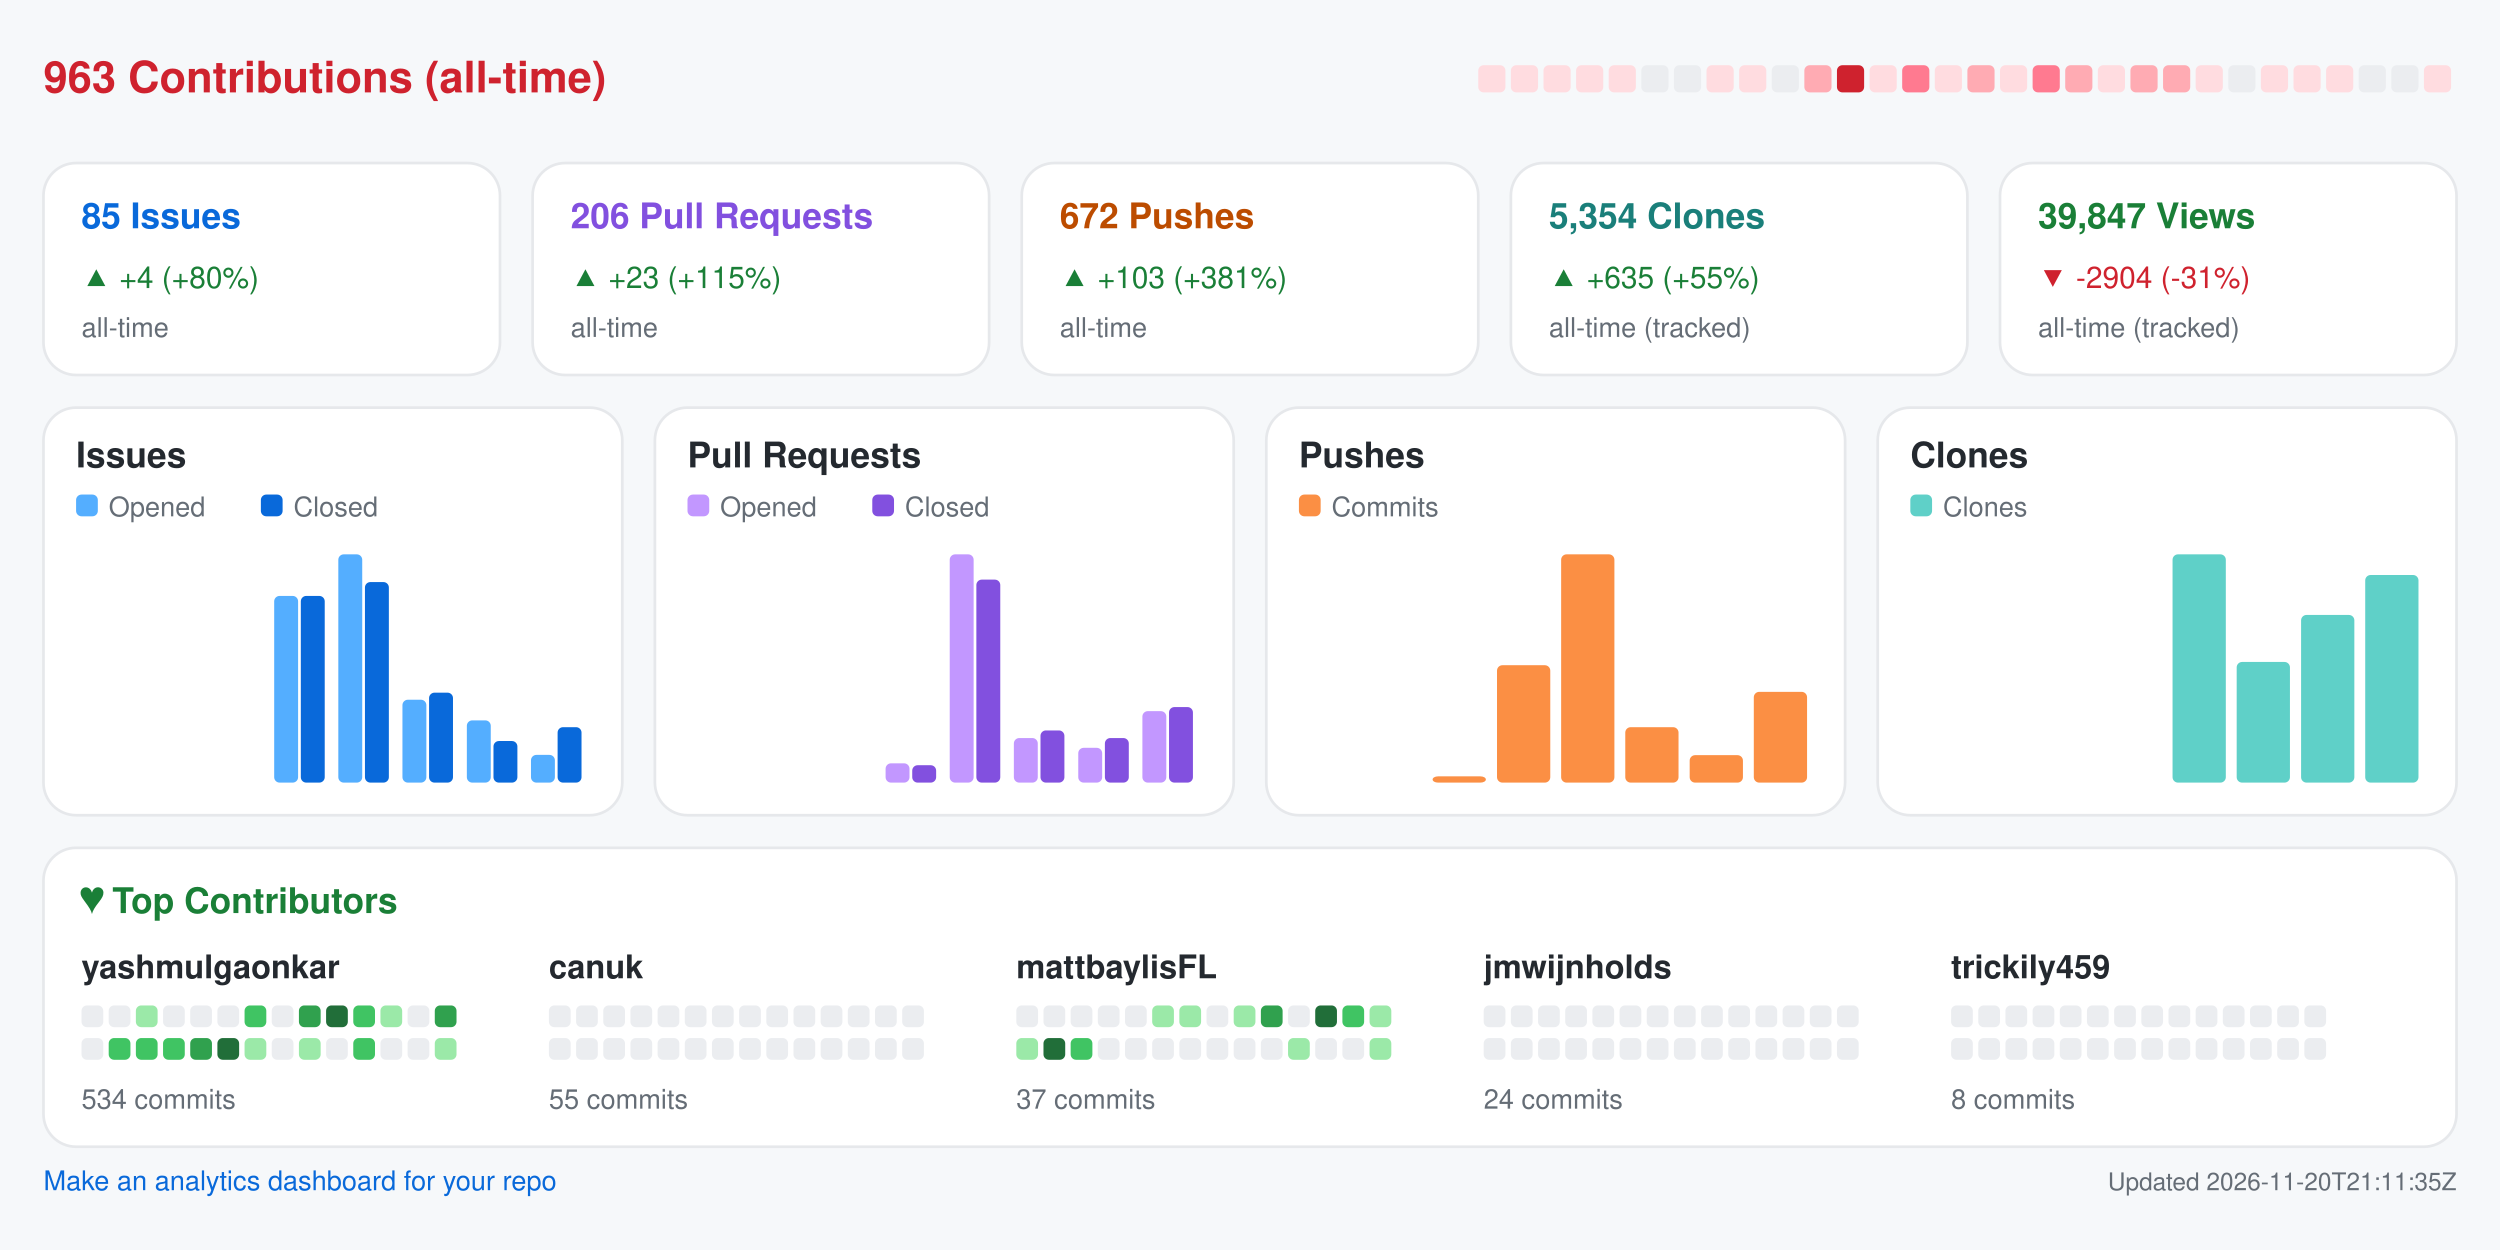
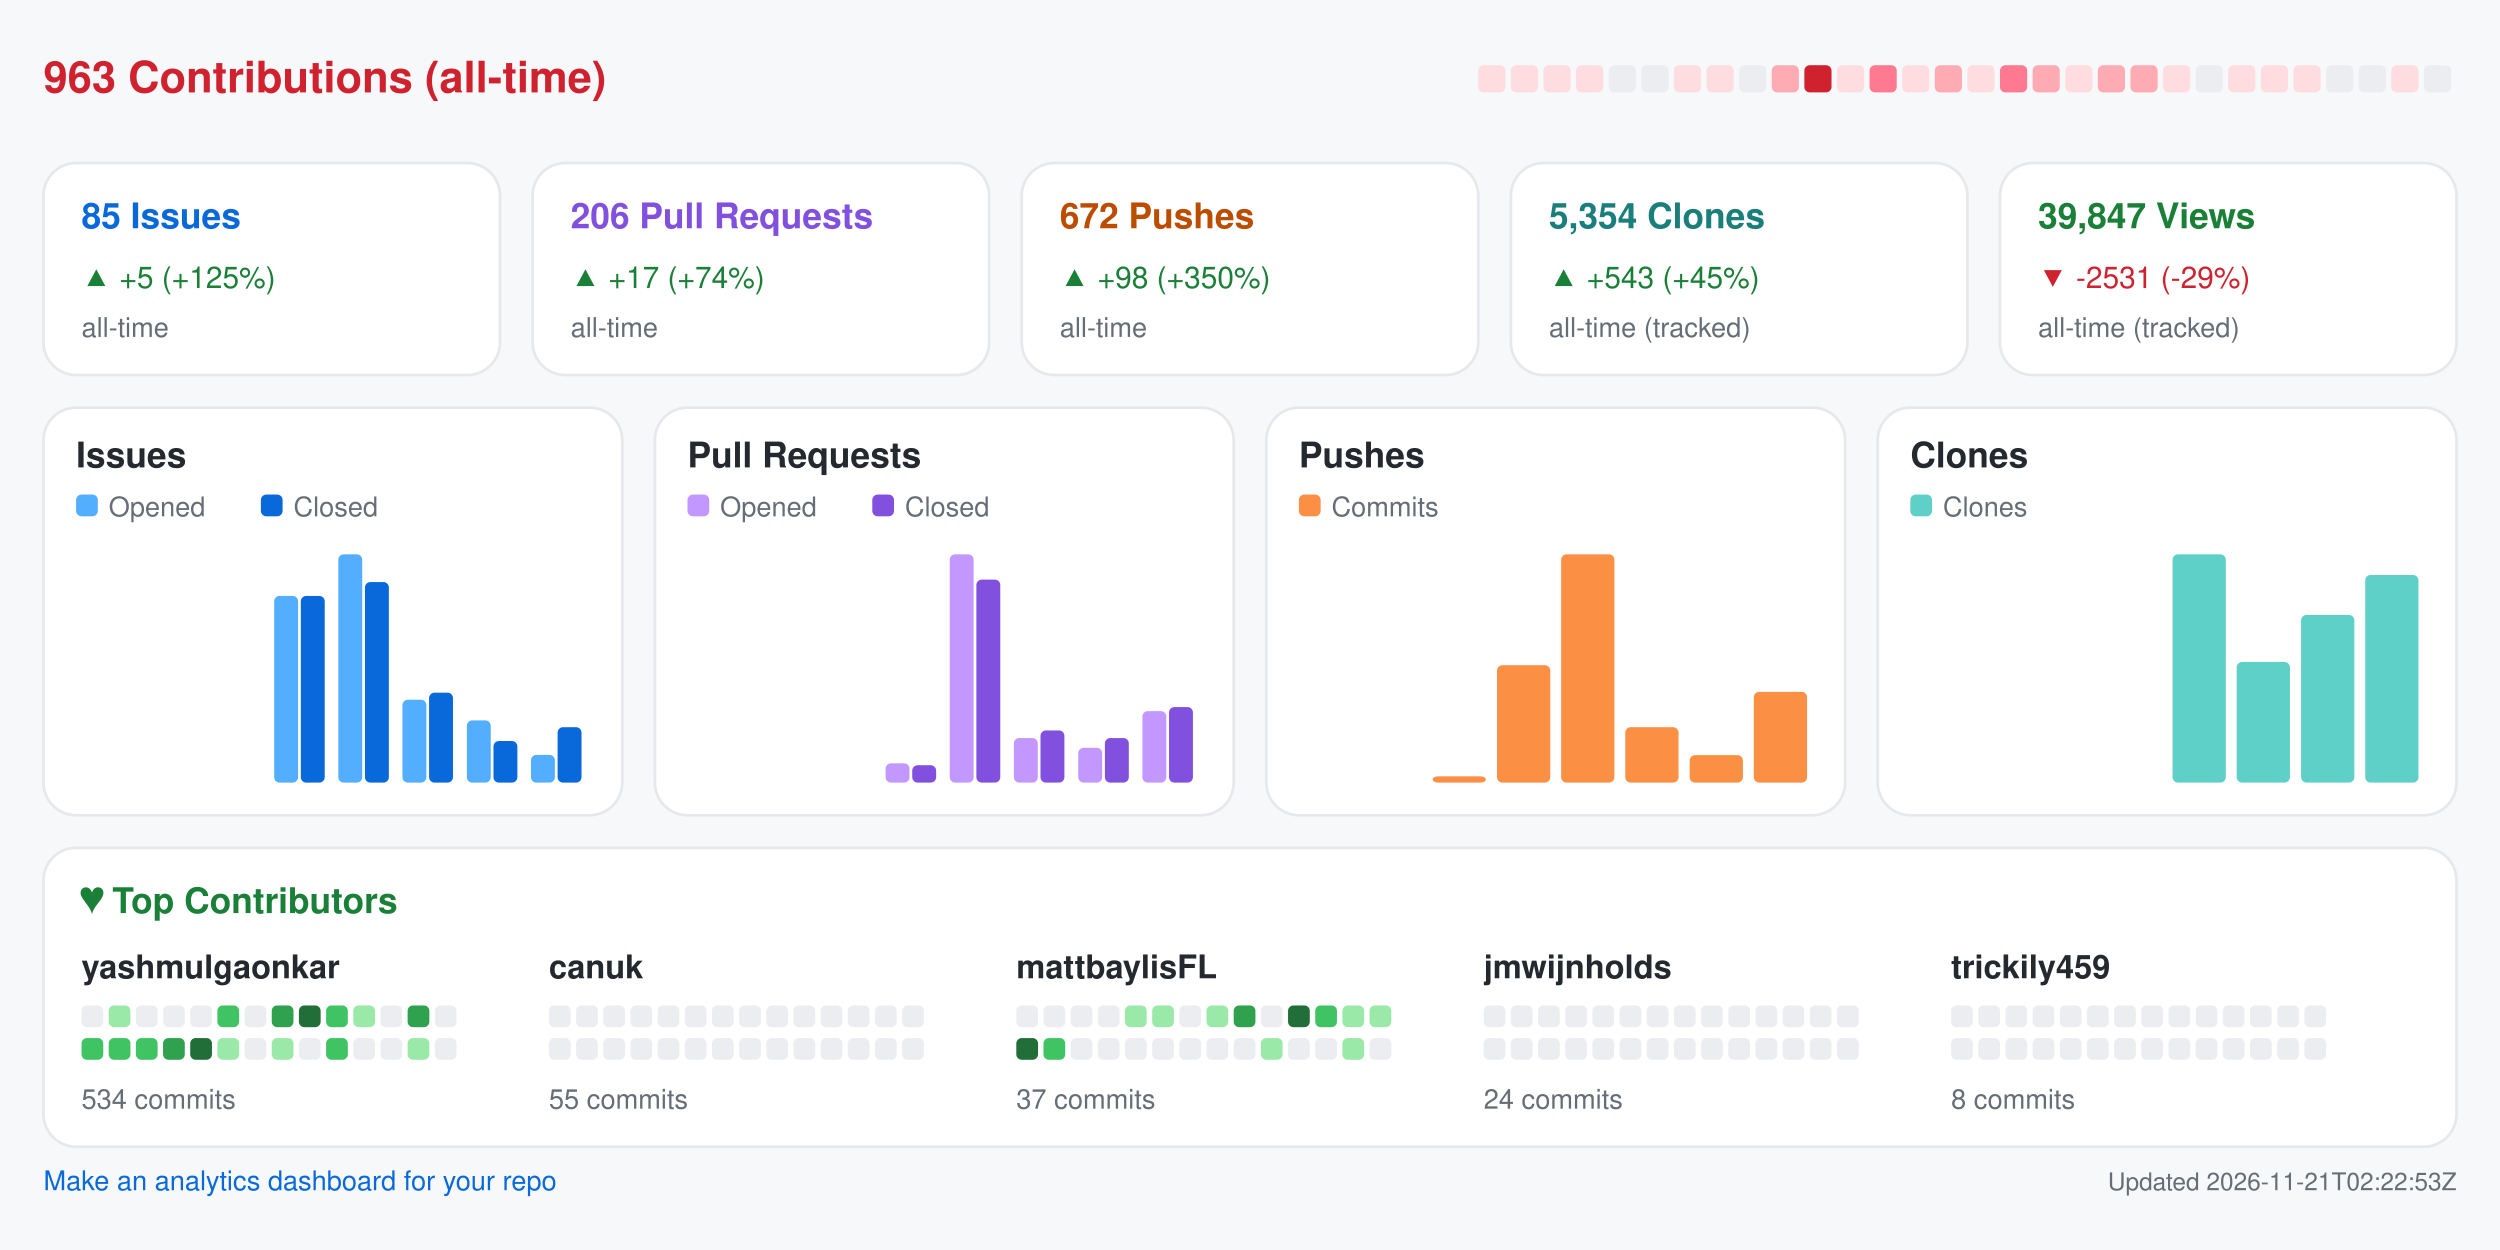
<svg xmlns="http://www.w3.org/2000/svg" width="920" height="460" viewBox="0 0 920 460" role="img" aria-label="Repository analytics for yashmulgaonkar/FlightScnr_Pi">
  <rect x="0.0" y="0.0" width="920.0" height="460.0" rx="0" fill="#f6f8fa" />
  <text x="16.0" y="34.0" fill="#cf222e" font-size="16" font-family="-apple-system,BlinkMacSystemFont,Segoe UI,Helvetica,Arial,sans-serif" font-weight="600" text-anchor="start">963 Contributions (all-time)</text>
  <rect x="544.0" y="24.0" width="10.0" height="10.0" rx="2" fill="#ffdce0" />
  <rect x="556.0" y="24.0" width="10.0" height="10.0" rx="2" fill="#ffdce0" />
  <rect x="568.0" y="24.0" width="10.0" height="10.0" rx="2" fill="#ffdce0" />
  <rect x="580.0" y="24.0" width="10.0" height="10.0" rx="2" fill="#ffdce0" />
-   <rect x="592.0" y="24.0" width="10.0" height="10.0" rx="2" fill="#ffdce0" />
+   <rect x="592.0" y="24.0" width="10.0" height="10.0" rx="2" fill="#ebedf0" />
  <rect x="604.0" y="24.0" width="10.0" height="10.0" rx="2" fill="#ebedf0" />
-   <rect x="616.0" y="24.0" width="10.0" height="10.0" rx="2" fill="#ebedf0" />
+   <rect x="616.0" y="24.0" width="10.0" height="10.0" rx="2" fill="#ffdce0" />
  <rect x="628.0" y="24.0" width="10.0" height="10.0" rx="2" fill="#ffdce0" />
-   <rect x="640.0" y="24.0" width="10.0" height="10.0" rx="2" fill="#ffdce0" />
-   <rect x="652.0" y="24.0" width="10.0" height="10.0" rx="2" fill="#ebedf0" />
-   <rect x="664.0" y="24.0" width="10.0" height="10.0" rx="2" fill="#ffabb3" />
-   <rect x="676.0" y="24.0" width="10.0" height="10.0" rx="2" fill="#cf222e" />
-   <rect x="688.0" y="24.0" width="10.0" height="10.0" rx="2" fill="#ffdce0" />
-   <rect x="700.0" y="24.0" width="10.0" height="10.0" rx="2" fill="#ff7a90" />
-   <rect x="712.0" y="24.0" width="10.0" height="10.0" rx="2" fill="#ffdce0" />
-   <rect x="724.0" y="24.0" width="10.0" height="10.0" rx="2" fill="#ffabb3" />
-   <rect x="736.0" y="24.0" width="10.0" height="10.0" rx="2" fill="#ffdce0" />
-   <rect x="748.0" y="24.0" width="10.0" height="10.0" rx="2" fill="#ff7a90" />
-   <rect x="760.0" y="24.0" width="10.0" height="10.0" rx="2" fill="#ffabb3" />
-   <rect x="772.0" y="24.0" width="10.0" height="10.0" rx="2" fill="#ffdce0" />
+   <rect x="640.0" y="24.0" width="10.0" height="10.0" rx="2" fill="#ebedf0" />
+   <rect x="652.0" y="24.0" width="10.0" height="10.0" rx="2" fill="#ffabb3" />
+   <rect x="664.0" y="24.0" width="10.0" height="10.0" rx="2" fill="#cf222e" />
+   <rect x="676.0" y="24.0" width="10.0" height="10.0" rx="2" fill="#ffdce0" />
+   <rect x="688.0" y="24.0" width="10.0" height="10.0" rx="2" fill="#ff7a90" />
+   <rect x="700.0" y="24.0" width="10.0" height="10.0" rx="2" fill="#ffdce0" />
+   <rect x="712.0" y="24.0" width="10.0" height="10.0" rx="2" fill="#ffabb3" />
+   <rect x="724.0" y="24.0" width="10.0" height="10.0" rx="2" fill="#ffdce0" />
+   <rect x="736.0" y="24.0" width="10.0" height="10.0" rx="2" fill="#ff7a90" />
+   <rect x="748.0" y="24.0" width="10.0" height="10.0" rx="2" fill="#ffabb3" />
+   <rect x="760.0" y="24.0" width="10.0" height="10.0" rx="2" fill="#ffdce0" />
+   <rect x="772.0" y="24.0" width="10.0" height="10.0" rx="2" fill="#ffabb3" />
  <rect x="784.0" y="24.0" width="10.0" height="10.0" rx="2" fill="#ffabb3" />
-   <rect x="796.0" y="24.0" width="10.0" height="10.0" rx="2" fill="#ffabb3" />
-   <rect x="808.0" y="24.0" width="10.0" height="10.0" rx="2" fill="#ffdce0" />
-   <rect x="820.0" y="24.0" width="10.0" height="10.0" rx="2" fill="#ebedf0" />
+   <rect x="796.0" y="24.0" width="10.0" height="10.0" rx="2" fill="#ffdce0" />
+   <rect x="808.0" y="24.0" width="10.0" height="10.0" rx="2" fill="#ebedf0" />
+   <rect x="820.0" y="24.0" width="10.0" height="10.0" rx="2" fill="#ffdce0" />
  <rect x="832.0" y="24.0" width="10.0" height="10.0" rx="2" fill="#ffdce0" />
  <rect x="844.0" y="24.0" width="10.0" height="10.0" rx="2" fill="#ffdce0" />
-   <rect x="856.0" y="24.0" width="10.0" height="10.0" rx="2" fill="#ffdce0" />
+   <rect x="856.0" y="24.0" width="10.0" height="10.0" rx="2" fill="#ebedf0" />
  <rect x="868.0" y="24.0" width="10.0" height="10.0" rx="2" fill="#ebedf0" />
-   <rect x="880.0" y="24.0" width="10.0" height="10.0" rx="2" fill="#ebedf0" />
-   <rect x="892.0" y="24.0" width="10.0" height="10.0" rx="2" fill="#ffdce0" />
+   <rect x="880.0" y="24.0" width="10.0" height="10.0" rx="2" fill="#ffdce0" />
+   <rect x="892.0" y="24.0" width="10.0" height="10.0" rx="2" fill="#ebedf0" />
  <rect x="16.0" y="60.0" width="168.0" height="78.0" rx="12" fill="#ffffff" stroke="#e6e8eb" />
  <text x="30.0" y="84.0" fill="#0969da" font-size="13" font-family="-apple-system,BlinkMacSystemFont,Segoe UI,Helvetica,Arial,sans-serif" font-weight="600" text-anchor="start">85 Issues</text>
-   <text x="30.0" y="106.0" fill="#1a7f37" font-size="11" font-family="-apple-system,BlinkMacSystemFont,Segoe UI,Helvetica,Arial,sans-serif" font-weight="400" text-anchor="start">▲ +4 (+80%)</text>
+   <text x="30.0" y="106.0" fill="#1a7f37" font-size="11" font-family="-apple-system,BlinkMacSystemFont,Segoe UI,Helvetica,Arial,sans-serif" font-weight="400" text-anchor="start">▲ +5 (+125%)</text>
  <text x="30.0" y="124.0" fill="#656d76" font-size="10" font-family="-apple-system,BlinkMacSystemFont,Segoe UI,Helvetica,Arial,sans-serif" font-weight="400" text-anchor="start">all-time</text>
  <rect x="196.0" y="60.0" width="168.0" height="78.0" rx="12" fill="#ffffff" stroke="#e6e8eb" />
  <text x="210.0" y="84.0" fill="#8250df" font-size="13" font-family="-apple-system,BlinkMacSystemFont,Segoe UI,Helvetica,Arial,sans-serif" font-weight="600" text-anchor="start">206 Pull Requests</text>
-   <text x="210.0" y="106.0" fill="#1a7f37" font-size="11" font-family="-apple-system,BlinkMacSystemFont,Segoe UI,Helvetica,Arial,sans-serif" font-weight="400" text-anchor="start">▲ +23 (+115%)</text>
+   <text x="210.0" y="106.0" fill="#1a7f37" font-size="11" font-family="-apple-system,BlinkMacSystemFont,Segoe UI,Helvetica,Arial,sans-serif" font-weight="400" text-anchor="start">▲ +17 (+74%)</text>
  <text x="210.0" y="124.0" fill="#656d76" font-size="10" font-family="-apple-system,BlinkMacSystemFont,Segoe UI,Helvetica,Arial,sans-serif" font-weight="400" text-anchor="start">all-time</text>
  <rect x="376.0" y="60.0" width="168.0" height="78.0" rx="12" fill="#ffffff" stroke="#e6e8eb" />
  <text x="390.0" y="84.0" fill="#bc4c00" font-size="13" font-family="-apple-system,BlinkMacSystemFont,Segoe UI,Helvetica,Arial,sans-serif" font-weight="600" text-anchor="start">672 Pushes</text>
-   <text x="390.0" y="106.0" fill="#1a7f37" font-size="11" font-family="-apple-system,BlinkMacSystemFont,Segoe UI,Helvetica,Arial,sans-serif" font-weight="400" text-anchor="start">▲ +103 (+381%)</text>
+   <text x="390.0" y="106.0" fill="#1a7f37" font-size="11" font-family="-apple-system,BlinkMacSystemFont,Segoe UI,Helvetica,Arial,sans-serif" font-weight="400" text-anchor="start">▲ +98 (+350%)</text>
  <text x="390.0" y="124.0" fill="#656d76" font-size="10" font-family="-apple-system,BlinkMacSystemFont,Segoe UI,Helvetica,Arial,sans-serif" font-weight="400" text-anchor="start">all-time</text>
  <rect x="556.0" y="60.0" width="168.0" height="78.0" rx="12" fill="#ffffff" stroke="#e6e8eb" />
  <text x="570.0" y="84.0" fill="#1a7f7a" font-size="13" font-family="-apple-system,BlinkMacSystemFont,Segoe UI,Helvetica,Arial,sans-serif" font-weight="600" text-anchor="start">5,354 Clones</text>
-   <text x="570.0" y="106.0" fill="#1a7f37" font-size="11" font-family="-apple-system,BlinkMacSystemFont,Segoe UI,Helvetica,Arial,sans-serif" font-weight="400" text-anchor="start">▲ +635 (+55%)</text>
+   <text x="570.0" y="106.0" fill="#1a7f37" font-size="11" font-family="-apple-system,BlinkMacSystemFont,Segoe UI,Helvetica,Arial,sans-serif" font-weight="400" text-anchor="start">▲ +543 (+45%)</text>
  <text x="570.0" y="124.0" fill="#656d76" font-size="10" font-family="-apple-system,BlinkMacSystemFont,Segoe UI,Helvetica,Arial,sans-serif" font-weight="400" text-anchor="start">all-time (tracked)</text>
  <rect x="736.0" y="60.0" width="168.0" height="78.0" rx="12" fill="#ffffff" stroke="#e6e8eb" />
  <text x="750.0" y="84.0" fill="#1a7f37" font-size="13" font-family="-apple-system,BlinkMacSystemFont,Segoe UI,Helvetica,Arial,sans-serif" font-weight="600" text-anchor="start">39,847 Views</text>
-   <text x="750.0" y="106.0" fill="#cf222e" font-size="11" font-family="-apple-system,BlinkMacSystemFont,Segoe UI,Helvetica,Arial,sans-serif" font-weight="400" text-anchor="start">▼ -2904 (-31%)</text>
+   <text x="750.0" y="106.0" fill="#cf222e" font-size="11" font-family="-apple-system,BlinkMacSystemFont,Segoe UI,Helvetica,Arial,sans-serif" font-weight="400" text-anchor="start">▼ -2531 (-29%)</text>
  <text x="750.0" y="124.0" fill="#656d76" font-size="10" font-family="-apple-system,BlinkMacSystemFont,Segoe UI,Helvetica,Arial,sans-serif" font-weight="400" text-anchor="start">all-time (tracked)</text>
  <rect x="16.0" y="150.0" width="213.0" height="150.0" rx="12" fill="#ffffff" stroke="#e6e8eb" />
  <text x="28.0" y="172.0" fill="#24292f" font-size="13" font-family="-apple-system,BlinkMacSystemFont,Segoe UI,Helvetica,Arial,sans-serif" font-weight="600" text-anchor="start">Issues</text>
  <rect x="28.0" y="182.0" width="8.0" height="8.0" rx="2" fill="#54aeff" />
  <text x="40.0" y="190.0" fill="#656d76" font-size="10" font-family="-apple-system,BlinkMacSystemFont,Segoe UI,Helvetica,Arial,sans-serif" font-weight="400" text-anchor="start">Opened</text>
  <rect x="96.0" y="182.0" width="8.0" height="8.0" rx="2" fill="#0969da" />
  <text x="108.0" y="190.0" fill="#656d76" font-size="10" font-family="-apple-system,BlinkMacSystemFont,Segoe UI,Helvetica,Arial,sans-serif" font-weight="400" text-anchor="start">Closed</text>
  <rect x="30.0" y="288.0" width="8.8" height="0.0" rx="2" fill="#54aeff" />
  <rect x="39.8" y="288.0" width="8.8" height="0.0" rx="2" fill="#0969da" />
  <rect x="53.6" y="288.0" width="8.8" height="0.0" rx="2" fill="#54aeff" />
  <rect x="63.4" y="288.0" width="8.8" height="0.0" rx="2" fill="#0969da" />
  <rect x="77.2" y="288.0" width="8.8" height="0.0" rx="2" fill="#54aeff" />
  <rect x="87.1" y="288.0" width="8.8" height="0.0" rx="2" fill="#0969da" />
  <rect x="100.9" y="219.3" width="8.8" height="68.7" rx="2" fill="#54aeff" />
  <rect x="110.7" y="219.3" width="8.8" height="68.7" rx="2" fill="#0969da" />
  <rect x="124.5" y="204.0" width="8.8" height="84.0" rx="2" fill="#54aeff" />
  <rect x="134.3" y="214.2" width="8.8" height="73.8" rx="2" fill="#0969da" />
  <rect x="148.1" y="257.5" width="8.8" height="30.5" rx="2" fill="#54aeff" />
  <rect x="157.9" y="254.9" width="8.8" height="33.1" rx="2" fill="#0969da" />
  <rect x="171.8" y="265.1" width="8.8" height="22.9" rx="2" fill="#54aeff" />
  <rect x="181.6" y="272.7" width="8.8" height="15.3" rx="2" fill="#0969da" />
  <rect x="195.4" y="277.8" width="8.8" height="10.2" rx="2" fill="#54aeff" />
  <rect x="205.2" y="267.6" width="8.8" height="20.4" rx="2" fill="#0969da" />
  <rect x="241.0" y="150.0" width="213.0" height="150.0" rx="12" fill="#ffffff" stroke="#e6e8eb" />
  <text x="253.0" y="172.0" fill="#24292f" font-size="13" font-family="-apple-system,BlinkMacSystemFont,Segoe UI,Helvetica,Arial,sans-serif" font-weight="600" text-anchor="start">Pull Requests</text>
  <rect x="253.0" y="182.0" width="8.0" height="8.0" rx="2" fill="#c297ff" />
  <text x="265.0" y="190.0" fill="#656d76" font-size="10" font-family="-apple-system,BlinkMacSystemFont,Segoe UI,Helvetica,Arial,sans-serif" font-weight="400" text-anchor="start">Opened</text>
  <rect x="321.0" y="182.0" width="8.0" height="8.0" rx="2" fill="#8250df" />
  <text x="333.0" y="190.0" fill="#656d76" font-size="10" font-family="-apple-system,BlinkMacSystemFont,Segoe UI,Helvetica,Arial,sans-serif" font-weight="400" text-anchor="start">Closed</text>
  <rect x="255.0" y="288.0" width="8.8" height="0.0" rx="2" fill="#c297ff" />
  <rect x="264.8" y="288.0" width="8.8" height="0.0" rx="2" fill="#8250df" />
  <rect x="278.6" y="288.0" width="8.8" height="0.0" rx="2" fill="#c297ff" />
  <rect x="288.4" y="288.0" width="8.8" height="0.0" rx="2" fill="#8250df" />
  <rect x="302.2" y="288.0" width="8.8" height="0.0" rx="2" fill="#c297ff" />
  <rect x="312.1" y="288.0" width="8.8" height="0.0" rx="2" fill="#8250df" />
  <rect x="325.9" y="280.9" width="8.8" height="7.1" rx="2" fill="#c297ff" />
  <rect x="335.7" y="281.6" width="8.8" height="6.4" rx="2" fill="#8250df" />
  <rect x="349.5" y="204.0" width="8.8" height="84.0" rx="2" fill="#c297ff" />
  <rect x="359.3" y="213.3" width="8.8" height="74.7" rx="2" fill="#8250df" />
  <rect x="373.1" y="271.6" width="8.8" height="16.4" rx="2" fill="#c297ff" />
  <rect x="382.9" y="268.8" width="8.8" height="19.2" rx="2" fill="#8250df" />
  <rect x="396.8" y="275.2" width="8.8" height="12.8" rx="2" fill="#c297ff" />
  <rect x="406.6" y="271.6" width="8.8" height="16.4" rx="2" fill="#8250df" />
  <rect x="420.4" y="261.7" width="8.8" height="26.3" rx="2" fill="#c297ff" />
  <rect x="430.2" y="260.2" width="8.8" height="27.8" rx="2" fill="#8250df" />
  <rect x="466.0" y="150.0" width="213.0" height="150.0" rx="12" fill="#ffffff" stroke="#e6e8eb" />
  <text x="478.0" y="172.0" fill="#24292f" font-size="13" font-family="-apple-system,BlinkMacSystemFont,Segoe UI,Helvetica,Arial,sans-serif" font-weight="600" text-anchor="start">Pushes</text>
  <rect x="478.0" y="182.0" width="8.0" height="8.0" rx="2" fill="#fb8f44" />
  <text x="490.0" y="190.0" fill="#656d76" font-size="10" font-family="-apple-system,BlinkMacSystemFont,Segoe UI,Helvetica,Arial,sans-serif" font-weight="400" text-anchor="start">Commits</text>
  <rect x="480.0" y="288.0" width="19.6" height="0.0" rx="2" fill="#fb8f44" />
  <rect x="503.6" y="288.0" width="19.6" height="0.0" rx="2" fill="#fb8f44" />
  <rect x="527.2" y="285.7" width="19.6" height="2.3" rx="2" fill="#fb8f44" />
  <rect x="550.9" y="244.8" width="19.6" height="43.2" rx="2" fill="#fb8f44" />
  <rect x="574.5" y="204.0" width="19.6" height="84.0" rx="2" fill="#fb8f44" />
  <rect x="598.1" y="267.6" width="19.6" height="20.4" rx="2" fill="#fb8f44" />
  <rect x="621.8" y="277.9" width="19.6" height="10.1" rx="2" fill="#fb8f44" />
  <rect x="645.4" y="254.6" width="19.6" height="33.4" rx="2" fill="#fb8f44" />
  <rect x="691.0" y="150.0" width="213.0" height="150.0" rx="12" fill="#ffffff" stroke="#e6e8eb" />
  <text x="703.0" y="172.0" fill="#24292f" font-size="13" font-family="-apple-system,BlinkMacSystemFont,Segoe UI,Helvetica,Arial,sans-serif" font-weight="600" text-anchor="start">Clones</text>
  <rect x="703.0" y="182.0" width="8.0" height="8.0" rx="2" fill="#5fd0c8" />
  <text x="715.0" y="190.0" fill="#656d76" font-size="10" font-family="-apple-system,BlinkMacSystemFont,Segoe UI,Helvetica,Arial,sans-serif" font-weight="400" text-anchor="start">Clones</text>
  <rect x="705.0" y="288.0" width="19.6" height="0.0" rx="2" fill="#5fd0c8" />
  <rect x="728.6" y="288.0" width="19.6" height="0.0" rx="2" fill="#5fd0c8" />
  <rect x="752.2" y="288.0" width="19.6" height="0.0" rx="2" fill="#5fd0c8" />
  <rect x="775.9" y="288.0" width="19.6" height="0.0" rx="2" fill="#5fd0c8" />
  <rect x="799.5" y="204.0" width="19.6" height="84.0" rx="2" fill="#5fd0c8" />
  <rect x="823.1" y="243.6" width="19.6" height="44.4" rx="2" fill="#5fd0c8" />
  <rect x="846.8" y="226.3" width="19.6" height="61.7" rx="2" fill="#5fd0c8" />
  <rect x="870.4" y="211.6" width="19.6" height="76.4" rx="2" fill="#5fd0c8" />
  <rect x="16.0" y="312.0" width="888.0" height="110.0" rx="12" fill="#ffffff" stroke="#e6e8eb" />
  <text x="30.0" y="336.0" fill="#1a7f37" font-size="13" font-family="-apple-system,BlinkMacSystemFont,Segoe UI,Helvetica,Arial,sans-serif" font-weight="600" text-anchor="start">♥  Top Contributors</text>
  <text x="30.0" y="360.0" fill="#24292f" font-size="12" font-family="-apple-system,BlinkMacSystemFont,Segoe UI,Helvetica,Arial,sans-serif" font-weight="600" text-anchor="start">yashmulgaonkar</text>
  <rect x="30.0" y="370.0" width="8.0" height="8.0" rx="2" fill="#ebedf0" />
-   <rect x="40.0" y="370.0" width="8.0" height="8.0" rx="2" fill="#ebedf0" />
-   <rect x="50.0" y="370.0" width="8.0" height="8.0" rx="2" fill="#9be9a8" />
+   <rect x="40.0" y="370.0" width="8.0" height="8.0" rx="2" fill="#9be9a8" />
+   <rect x="50.0" y="370.0" width="8.0" height="8.0" rx="2" fill="#ebedf0" />
  <rect x="60.0" y="370.0" width="8.0" height="8.0" rx="2" fill="#ebedf0" />
  <rect x="70.0" y="370.0" width="8.0" height="8.0" rx="2" fill="#ebedf0" />
-   <rect x="80.0" y="370.0" width="8.0" height="8.0" rx="2" fill="#ebedf0" />
-   <rect x="90.0" y="370.0" width="8.0" height="8.0" rx="2" fill="#40c463" />
-   <rect x="100.0" y="370.0" width="8.0" height="8.0" rx="2" fill="#ebedf0" />
-   <rect x="110.0" y="370.0" width="8.0" height="8.0" rx="2" fill="#30a14e" />
-   <rect x="120.0" y="370.0" width="8.0" height="8.0" rx="2" fill="#216e39" />
-   <rect x="130.0" y="370.0" width="8.0" height="8.0" rx="2" fill="#40c463" />
-   <rect x="140.0" y="370.0" width="8.0" height="8.0" rx="2" fill="#9be9a8" />
-   <rect x="150.0" y="370.0" width="8.0" height="8.0" rx="2" fill="#ebedf0" />
-   <rect x="160.0" y="370.0" width="8.0" height="8.0" rx="2" fill="#30a14e" />
-   <rect x="30.0" y="382.0" width="8.0" height="8.0" rx="2" fill="#ebedf0" />
+   <rect x="80.0" y="370.0" width="8.0" height="8.0" rx="2" fill="#40c463" />
+   <rect x="90.0" y="370.0" width="8.0" height="8.0" rx="2" fill="#ebedf0" />
+   <rect x="100.0" y="370.0" width="8.0" height="8.0" rx="2" fill="#30a14e" />
+   <rect x="110.0" y="370.0" width="8.0" height="8.0" rx="2" fill="#216e39" />
+   <rect x="120.0" y="370.0" width="8.0" height="8.0" rx="2" fill="#40c463" />
+   <rect x="130.0" y="370.0" width="8.0" height="8.0" rx="2" fill="#9be9a8" />
+   <rect x="140.0" y="370.0" width="8.0" height="8.0" rx="2" fill="#ebedf0" />
+   <rect x="150.0" y="370.0" width="8.0" height="8.0" rx="2" fill="#30a14e" />
+   <rect x="160.0" y="370.0" width="8.0" height="8.0" rx="2" fill="#ebedf0" />
+   <rect x="30.0" y="382.0" width="8.0" height="8.0" rx="2" fill="#40c463" />
  <rect x="40.0" y="382.0" width="8.0" height="8.0" rx="2" fill="#40c463" />
  <rect x="50.0" y="382.0" width="8.0" height="8.0" rx="2" fill="#40c463" />
-   <rect x="60.0" y="382.0" width="8.0" height="8.0" rx="2" fill="#40c463" />
-   <rect x="70.0" y="382.0" width="8.0" height="8.0" rx="2" fill="#30a14e" />
-   <rect x="80.0" y="382.0" width="8.0" height="8.0" rx="2" fill="#216e39" />
-   <rect x="90.0" y="382.0" width="8.0" height="8.0" rx="2" fill="#9be9a8" />
-   <rect x="100.0" y="382.0" width="8.0" height="8.0" rx="2" fill="#ebedf0" />
-   <rect x="110.0" y="382.0" width="8.0" height="8.0" rx="2" fill="#9be9a8" />
-   <rect x="120.0" y="382.0" width="8.0" height="8.0" rx="2" fill="#ebedf0" />
-   <rect x="130.0" y="382.0" width="8.0" height="8.0" rx="2" fill="#40c463" />
+   <rect x="60.0" y="382.0" width="8.0" height="8.0" rx="2" fill="#30a14e" />
+   <rect x="70.0" y="382.0" width="8.0" height="8.0" rx="2" fill="#216e39" />
+   <rect x="80.0" y="382.0" width="8.0" height="8.0" rx="2" fill="#9be9a8" />
+   <rect x="90.0" y="382.0" width="8.0" height="8.0" rx="2" fill="#ebedf0" />
+   <rect x="100.0" y="382.0" width="8.0" height="8.0" rx="2" fill="#9be9a8" />
+   <rect x="110.0" y="382.0" width="8.0" height="8.0" rx="2" fill="#ebedf0" />
+   <rect x="120.0" y="382.0" width="8.0" height="8.0" rx="2" fill="#40c463" />
+   <rect x="130.0" y="382.0" width="8.0" height="8.0" rx="2" fill="#ebedf0" />
  <rect x="140.0" y="382.0" width="8.0" height="8.0" rx="2" fill="#ebedf0" />
-   <rect x="150.0" y="382.0" width="8.0" height="8.0" rx="2" fill="#ebedf0" />
-   <rect x="160.0" y="382.0" width="8.0" height="8.0" rx="2" fill="#9be9a8" />
+   <rect x="150.0" y="382.0" width="8.0" height="8.0" rx="2" fill="#9be9a8" />
+   <rect x="160.0" y="382.0" width="8.0" height="8.0" rx="2" fill="#ebedf0" />
  <text x="30.0" y="408.0" fill="#656d76" font-size="10" font-family="-apple-system,BlinkMacSystemFont,Segoe UI,Helvetica,Arial,sans-serif" font-weight="400" text-anchor="start">534 commits</text>
  <text x="202.0" y="360.0" fill="#24292f" font-size="12" font-family="-apple-system,BlinkMacSystemFont,Segoe UI,Helvetica,Arial,sans-serif" font-weight="600" text-anchor="start">canuk</text>
  <rect x="202.0" y="370.0" width="8.0" height="8.0" rx="2" fill="#ebedf0" />
  <rect x="212.0" y="370.0" width="8.0" height="8.0" rx="2" fill="#ebedf0" />
  <rect x="222.0" y="370.0" width="8.0" height="8.0" rx="2" fill="#ebedf0" />
  <rect x="232.0" y="370.0" width="8.0" height="8.0" rx="2" fill="#ebedf0" />
  <rect x="242.0" y="370.0" width="8.0" height="8.0" rx="2" fill="#ebedf0" />
  <rect x="252.0" y="370.0" width="8.0" height="8.0" rx="2" fill="#ebedf0" />
  <rect x="262.0" y="370.0" width="8.0" height="8.0" rx="2" fill="#ebedf0" />
  <rect x="272.0" y="370.0" width="8.0" height="8.0" rx="2" fill="#ebedf0" />
  <rect x="282.0" y="370.0" width="8.0" height="8.0" rx="2" fill="#ebedf0" />
  <rect x="292.0" y="370.0" width="8.0" height="8.0" rx="2" fill="#ebedf0" />
  <rect x="302.0" y="370.0" width="8.0" height="8.0" rx="2" fill="#ebedf0" />
  <rect x="312.0" y="370.0" width="8.0" height="8.0" rx="2" fill="#ebedf0" />
  <rect x="322.0" y="370.0" width="8.0" height="8.0" rx="2" fill="#ebedf0" />
  <rect x="332.0" y="370.0" width="8.0" height="8.0" rx="2" fill="#ebedf0" />
  <rect x="202.0" y="382.0" width="8.0" height="8.0" rx="2" fill="#ebedf0" />
  <rect x="212.0" y="382.0" width="8.0" height="8.0" rx="2" fill="#ebedf0" />
  <rect x="222.0" y="382.0" width="8.0" height="8.0" rx="2" fill="#ebedf0" />
  <rect x="232.0" y="382.0" width="8.0" height="8.0" rx="2" fill="#ebedf0" />
  <rect x="242.0" y="382.0" width="8.0" height="8.0" rx="2" fill="#ebedf0" />
  <rect x="252.0" y="382.0" width="8.0" height="8.0" rx="2" fill="#ebedf0" />
  <rect x="262.0" y="382.0" width="8.0" height="8.0" rx="2" fill="#ebedf0" />
  <rect x="272.0" y="382.0" width="8.0" height="8.0" rx="2" fill="#ebedf0" />
  <rect x="282.0" y="382.0" width="8.0" height="8.0" rx="2" fill="#ebedf0" />
  <rect x="292.0" y="382.0" width="8.0" height="8.0" rx="2" fill="#ebedf0" />
  <rect x="302.0" y="382.0" width="8.0" height="8.0" rx="2" fill="#ebedf0" />
  <rect x="312.0" y="382.0" width="8.0" height="8.0" rx="2" fill="#ebedf0" />
  <rect x="322.0" y="382.0" width="8.0" height="8.0" rx="2" fill="#ebedf0" />
  <rect x="332.0" y="382.0" width="8.0" height="8.0" rx="2" fill="#ebedf0" />
  <text x="202.0" y="408.0" fill="#656d76" font-size="10" font-family="-apple-system,BlinkMacSystemFont,Segoe UI,Helvetica,Arial,sans-serif" font-weight="400" text-anchor="start">55 commits</text>
  <text x="374.0" y="360.0" fill="#24292f" font-size="12" font-family="-apple-system,BlinkMacSystemFont,Segoe UI,Helvetica,Arial,sans-serif" font-weight="600" text-anchor="start">mattbaylisFL</text>
  <rect x="374.0" y="370.0" width="8.0" height="8.0" rx="2" fill="#ebedf0" />
  <rect x="384.0" y="370.0" width="8.0" height="8.0" rx="2" fill="#ebedf0" />
  <rect x="394.0" y="370.0" width="8.0" height="8.0" rx="2" fill="#ebedf0" />
  <rect x="404.0" y="370.0" width="8.0" height="8.0" rx="2" fill="#ebedf0" />
-   <rect x="414.0" y="370.0" width="8.0" height="8.0" rx="2" fill="#ebedf0" />
+   <rect x="414.0" y="370.0" width="8.0" height="8.0" rx="2" fill="#9be9a8" />
  <rect x="424.0" y="370.0" width="8.0" height="8.0" rx="2" fill="#9be9a8" />
-   <rect x="434.0" y="370.0" width="8.0" height="8.0" rx="2" fill="#9be9a8" />
-   <rect x="444.0" y="370.0" width="8.0" height="8.0" rx="2" fill="#ebedf0" />
-   <rect x="454.0" y="370.0" width="8.0" height="8.0" rx="2" fill="#9be9a8" />
-   <rect x="464.0" y="370.0" width="8.0" height="8.0" rx="2" fill="#30a14e" />
-   <rect x="474.0" y="370.0" width="8.0" height="8.0" rx="2" fill="#ebedf0" />
-   <rect x="484.0" y="370.0" width="8.0" height="8.0" rx="2" fill="#216e39" />
-   <rect x="494.0" y="370.0" width="8.0" height="8.0" rx="2" fill="#40c463" />
+   <rect x="434.0" y="370.0" width="8.0" height="8.0" rx="2" fill="#ebedf0" />
+   <rect x="444.0" y="370.0" width="8.0" height="8.0" rx="2" fill="#9be9a8" />
+   <rect x="454.0" y="370.0" width="8.0" height="8.0" rx="2" fill="#30a14e" />
+   <rect x="464.0" y="370.0" width="8.0" height="8.0" rx="2" fill="#ebedf0" />
+   <rect x="474.0" y="370.0" width="8.0" height="8.0" rx="2" fill="#216e39" />
+   <rect x="484.0" y="370.0" width="8.0" height="8.0" rx="2" fill="#40c463" />
+   <rect x="494.0" y="370.0" width="8.0" height="8.0" rx="2" fill="#9be9a8" />
  <rect x="504.0" y="370.0" width="8.0" height="8.0" rx="2" fill="#9be9a8" />
-   <rect x="374.0" y="382.0" width="8.0" height="8.0" rx="2" fill="#9be9a8" />
-   <rect x="384.0" y="382.0" width="8.0" height="8.0" rx="2" fill="#216e39" />
-   <rect x="394.0" y="382.0" width="8.0" height="8.0" rx="2" fill="#40c463" />
+   <rect x="374.0" y="382.0" width="8.0" height="8.0" rx="2" fill="#216e39" />
+   <rect x="384.0" y="382.0" width="8.0" height="8.0" rx="2" fill="#40c463" />
+   <rect x="394.0" y="382.0" width="8.0" height="8.0" rx="2" fill="#ebedf0" />
  <rect x="404.0" y="382.0" width="8.0" height="8.0" rx="2" fill="#ebedf0" />
  <rect x="414.0" y="382.0" width="8.0" height="8.0" rx="2" fill="#ebedf0" />
  <rect x="424.0" y="382.0" width="8.0" height="8.0" rx="2" fill="#ebedf0" />
  <rect x="434.0" y="382.0" width="8.0" height="8.0" rx="2" fill="#ebedf0" />
  <rect x="444.0" y="382.0" width="8.0" height="8.0" rx="2" fill="#ebedf0" />
  <rect x="454.0" y="382.0" width="8.0" height="8.0" rx="2" fill="#ebedf0" />
-   <rect x="464.0" y="382.0" width="8.0" height="8.0" rx="2" fill="#ebedf0" />
-   <rect x="474.0" y="382.0" width="8.0" height="8.0" rx="2" fill="#9be9a8" />
+   <rect x="464.0" y="382.0" width="8.0" height="8.0" rx="2" fill="#9be9a8" />
+   <rect x="474.0" y="382.0" width="8.0" height="8.0" rx="2" fill="#ebedf0" />
  <rect x="484.0" y="382.0" width="8.0" height="8.0" rx="2" fill="#ebedf0" />
-   <rect x="494.0" y="382.0" width="8.0" height="8.0" rx="2" fill="#ebedf0" />
-   <rect x="504.0" y="382.0" width="8.0" height="8.0" rx="2" fill="#9be9a8" />
+   <rect x="494.0" y="382.0" width="8.0" height="8.0" rx="2" fill="#9be9a8" />
+   <rect x="504.0" y="382.0" width="8.0" height="8.0" rx="2" fill="#ebedf0" />
  <text x="374.0" y="408.0" fill="#656d76" font-size="10" font-family="-apple-system,BlinkMacSystemFont,Segoe UI,Helvetica,Arial,sans-serif" font-weight="400" text-anchor="start">37 commits</text>
  <text x="546.0" y="360.0" fill="#24292f" font-size="12" font-family="-apple-system,BlinkMacSystemFont,Segoe UI,Helvetica,Arial,sans-serif" font-weight="600" text-anchor="start">jmwijnholds</text>
  <rect x="546.0" y="370.0" width="8.0" height="8.0" rx="2" fill="#ebedf0" />
  <rect x="556.0" y="370.0" width="8.0" height="8.0" rx="2" fill="#ebedf0" />
  <rect x="566.0" y="370.0" width="8.0" height="8.0" rx="2" fill="#ebedf0" />
  <rect x="576.0" y="370.0" width="8.0" height="8.0" rx="2" fill="#ebedf0" />
  <rect x="586.0" y="370.0" width="8.0" height="8.0" rx="2" fill="#ebedf0" />
  <rect x="596.0" y="370.0" width="8.0" height="8.0" rx="2" fill="#ebedf0" />
  <rect x="606.0" y="370.0" width="8.0" height="8.0" rx="2" fill="#ebedf0" />
  <rect x="616.0" y="370.0" width="8.0" height="8.0" rx="2" fill="#ebedf0" />
  <rect x="626.0" y="370.0" width="8.0" height="8.0" rx="2" fill="#ebedf0" />
  <rect x="636.0" y="370.0" width="8.0" height="8.0" rx="2" fill="#ebedf0" />
  <rect x="646.0" y="370.0" width="8.0" height="8.0" rx="2" fill="#ebedf0" />
  <rect x="656.0" y="370.0" width="8.0" height="8.0" rx="2" fill="#ebedf0" />
  <rect x="666.0" y="370.0" width="8.0" height="8.0" rx="2" fill="#ebedf0" />
  <rect x="676.0" y="370.0" width="8.0" height="8.0" rx="2" fill="#ebedf0" />
  <rect x="546.0" y="382.0" width="8.0" height="8.0" rx="2" fill="#ebedf0" />
  <rect x="556.0" y="382.0" width="8.0" height="8.0" rx="2" fill="#ebedf0" />
  <rect x="566.0" y="382.0" width="8.0" height="8.0" rx="2" fill="#ebedf0" />
  <rect x="576.0" y="382.0" width="8.0" height="8.0" rx="2" fill="#ebedf0" />
  <rect x="586.0" y="382.0" width="8.0" height="8.0" rx="2" fill="#ebedf0" />
  <rect x="596.0" y="382.0" width="8.0" height="8.0" rx="2" fill="#ebedf0" />
  <rect x="606.0" y="382.0" width="8.0" height="8.0" rx="2" fill="#ebedf0" />
  <rect x="616.0" y="382.0" width="8.0" height="8.0" rx="2" fill="#ebedf0" />
  <rect x="626.0" y="382.0" width="8.0" height="8.0" rx="2" fill="#ebedf0" />
  <rect x="636.0" y="382.0" width="8.0" height="8.0" rx="2" fill="#ebedf0" />
  <rect x="646.0" y="382.0" width="8.0" height="8.0" rx="2" fill="#ebedf0" />
  <rect x="656.0" y="382.0" width="8.0" height="8.0" rx="2" fill="#ebedf0" />
  <rect x="666.0" y="382.0" width="8.0" height="8.0" rx="2" fill="#ebedf0" />
  <rect x="676.0" y="382.0" width="8.0" height="8.0" rx="2" fill="#ebedf0" />
  <text x="546.0" y="408.0" fill="#656d76" font-size="10" font-family="-apple-system,BlinkMacSystemFont,Segoe UI,Helvetica,Arial,sans-serif" font-weight="400" text-anchor="start">24 commits</text>
  <text x="718.0" y="360.0" fill="#24292f" font-size="12" font-family="-apple-system,BlinkMacSystemFont,Segoe UI,Helvetica,Arial,sans-serif" font-weight="600" text-anchor="start">trickily459</text>
  <rect x="718.0" y="370.0" width="8.0" height="8.0" rx="2" fill="#ebedf0" />
  <rect x="728.0" y="370.0" width="8.0" height="8.0" rx="2" fill="#ebedf0" />
  <rect x="738.0" y="370.0" width="8.0" height="8.0" rx="2" fill="#ebedf0" />
  <rect x="748.0" y="370.0" width="8.0" height="8.0" rx="2" fill="#ebedf0" />
  <rect x="758.0" y="370.0" width="8.0" height="8.0" rx="2" fill="#ebedf0" />
  <rect x="768.0" y="370.0" width="8.0" height="8.0" rx="2" fill="#ebedf0" />
  <rect x="778.0" y="370.0" width="8.0" height="8.0" rx="2" fill="#ebedf0" />
  <rect x="788.0" y="370.0" width="8.0" height="8.0" rx="2" fill="#ebedf0" />
  <rect x="798.0" y="370.0" width="8.0" height="8.0" rx="2" fill="#ebedf0" />
  <rect x="808.0" y="370.0" width="8.0" height="8.0" rx="2" fill="#ebedf0" />
  <rect x="818.0" y="370.0" width="8.0" height="8.0" rx="2" fill="#ebedf0" />
  <rect x="828.0" y="370.0" width="8.0" height="8.0" rx="2" fill="#ebedf0" />
  <rect x="838.0" y="370.0" width="8.0" height="8.0" rx="2" fill="#ebedf0" />
  <rect x="848.0" y="370.0" width="8.0" height="8.0" rx="2" fill="#ebedf0" />
  <rect x="718.0" y="382.0" width="8.0" height="8.0" rx="2" fill="#ebedf0" />
  <rect x="728.0" y="382.0" width="8.0" height="8.0" rx="2" fill="#ebedf0" />
  <rect x="738.0" y="382.0" width="8.0" height="8.0" rx="2" fill="#ebedf0" />
  <rect x="748.0" y="382.0" width="8.0" height="8.0" rx="2" fill="#ebedf0" />
  <rect x="758.0" y="382.0" width="8.0" height="8.0" rx="2" fill="#ebedf0" />
  <rect x="768.0" y="382.0" width="8.0" height="8.0" rx="2" fill="#ebedf0" />
  <rect x="778.0" y="382.0" width="8.0" height="8.0" rx="2" fill="#ebedf0" />
  <rect x="788.0" y="382.0" width="8.0" height="8.0" rx="2" fill="#ebedf0" />
  <rect x="798.0" y="382.0" width="8.0" height="8.0" rx="2" fill="#ebedf0" />
  <rect x="808.0" y="382.0" width="8.0" height="8.0" rx="2" fill="#ebedf0" />
  <rect x="818.0" y="382.0" width="8.0" height="8.0" rx="2" fill="#ebedf0" />
  <rect x="828.0" y="382.0" width="8.0" height="8.0" rx="2" fill="#ebedf0" />
  <rect x="838.0" y="382.0" width="8.0" height="8.0" rx="2" fill="#ebedf0" />
  <rect x="848.0" y="382.0" width="8.0" height="8.0" rx="2" fill="#ebedf0" />
  <text x="718.0" y="408.0" fill="#656d76" font-size="10" font-family="-apple-system,BlinkMacSystemFont,Segoe UI,Helvetica,Arial,sans-serif" font-weight="400" text-anchor="start">8 commits</text>
  <a href="https://github.com/yashmulgaonkar/repo-analytics" target="_blank" rel="noopener noreferrer">
    <text x="16.0" y="438.0" fill="#0969da" font-size="10" font-family="-apple-system,BlinkMacSystemFont,Segoe UI,Helvetica,Arial,sans-serif" font-weight="400" text-anchor="start">Make an analytics dashboard for your repo</text>
  </a>
-   <text x="904.0" y="438.0" fill="#656d76" font-size="9" font-family="-apple-system,BlinkMacSystemFont,Segoe UI,Helvetica,Arial,sans-serif" font-weight="400" text-anchor="end">Updated 2026-11-20T21:11:35Z</text>
+   <text x="904.0" y="438.0" fill="#656d76" font-size="9" font-family="-apple-system,BlinkMacSystemFont,Segoe UI,Helvetica,Arial,sans-serif" font-weight="400" text-anchor="end">Updated 2026-11-21T02:22:53Z</text>
</svg>
